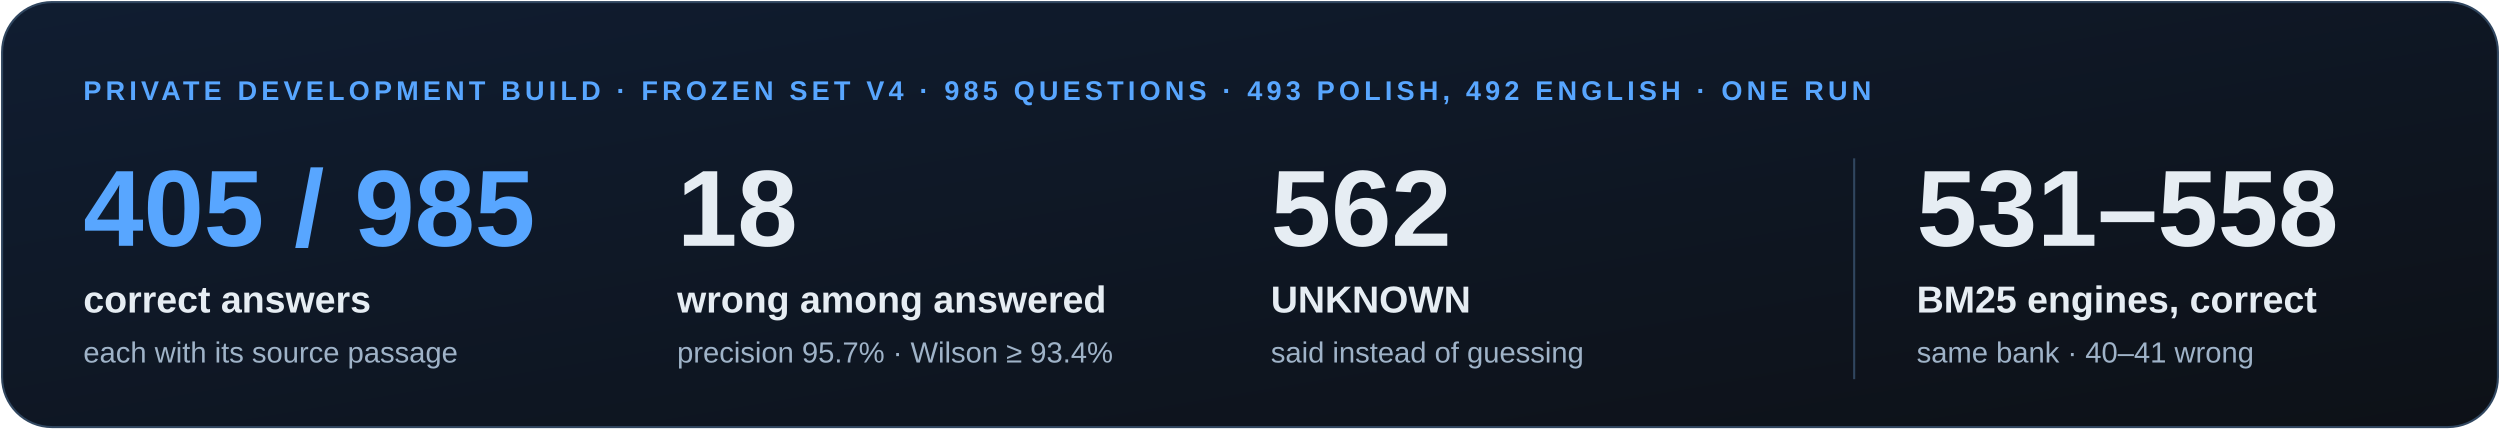
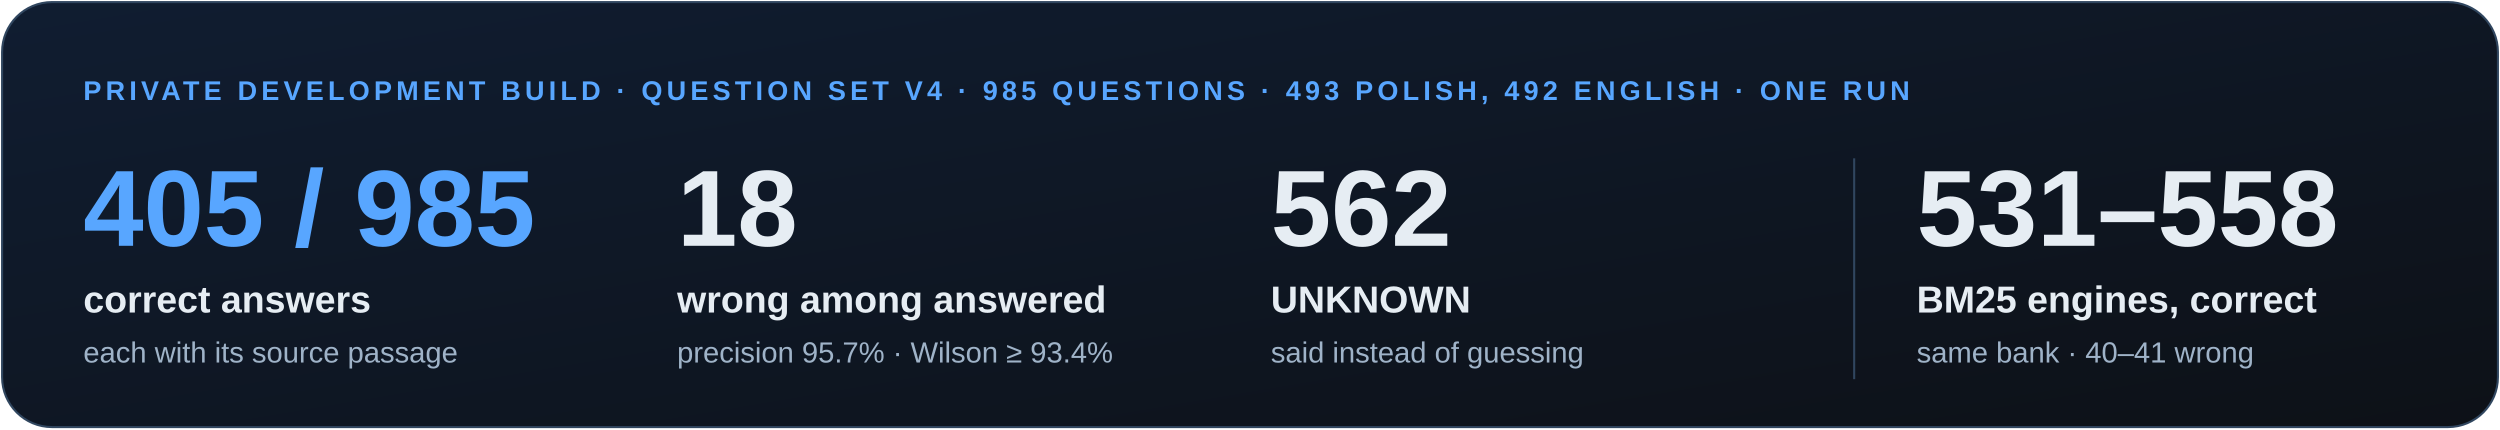
<svg xmlns="http://www.w3.org/2000/svg" width="1200" height="206" viewBox="0 0 1200 206" role="img" aria-labelledby="t d">
  <style>
text{font-family:Arial,Helvetica,sans-serif;fill:#e6edf3}
.mono{font-family:ui-monospace,Consolas,"DejaVu Sans Mono",monospace;fill:#9fb3c8}
.kick{font-size:13px;font-weight:700;letter-spacing:2px;fill:#58a6ff}
.mut{fill:#9fb3c8}.b{font-weight:700}
</style>
  <defs>
    <linearGradient id="bg" x2="1" y2="1">
      <stop stop-color="#101d31" />
      <stop offset="1" stop-color="#0d1117" />
    </linearGradient>
    <clipPath id="card">
      <rect x="1" y="1" width="1198" height="204" rx="24" />
    </clipPath>
  </defs>
  <rect x="1" y="1" width="1198" height="204" rx="24" fill="url(#bg)" stroke="#30465f" />
-   <text class="kick" x="40" y="48">PRIVATE DEVELOPMENT BUILD · FROZEN SET V4 · 985 QUESTIONS · 493 POLISH, 492 ENGLISH · ONE RUN</text>
+   <text class="kick" x="40" y="48">PRIVATE DEVELOPMENT BUILD · QUESTION SET V4 · 985 QUESTIONS · 493 POLISH, 492 ENGLISH · ONE RUN</text>
  <text x="40" y="118" font-size="52" class="b" style="fill:#58a6ff">405 / 985</text>
  <text x="40" y="150" font-size="18" class="b">correct answers</text>
  <text x="40" y="174" font-size="14" class="mut">each with its source passage</text>
  <text x="325" y="118" font-size="52" class="b" style="fill:#e6edf3">18</text>
  <text x="325" y="150" font-size="18" class="b">wrong among answered</text>
  <text x="325" y="174" font-size="14" class="mut">precision 95.7% · Wilson ≥ 93.4%</text>
  <text x="610" y="118" font-size="52" class="b" style="fill:#e6edf3">562</text>
  <text x="610" y="150" font-size="18" class="b">UNKNOWN</text>
  <text x="610" y="174" font-size="14" class="mut">said instead of guessing</text>
  <path d="M890 76V182" stroke="#30465f" />
  <text x="920" y="118" font-size="52" class="b">531–558</text>
  <text x="920" y="150" font-size="18" class="b">BM25 engines, correct</text>
  <text x="920" y="174" font-size="14" class="mut">same bank · 40–41 wrong</text>
</svg>
